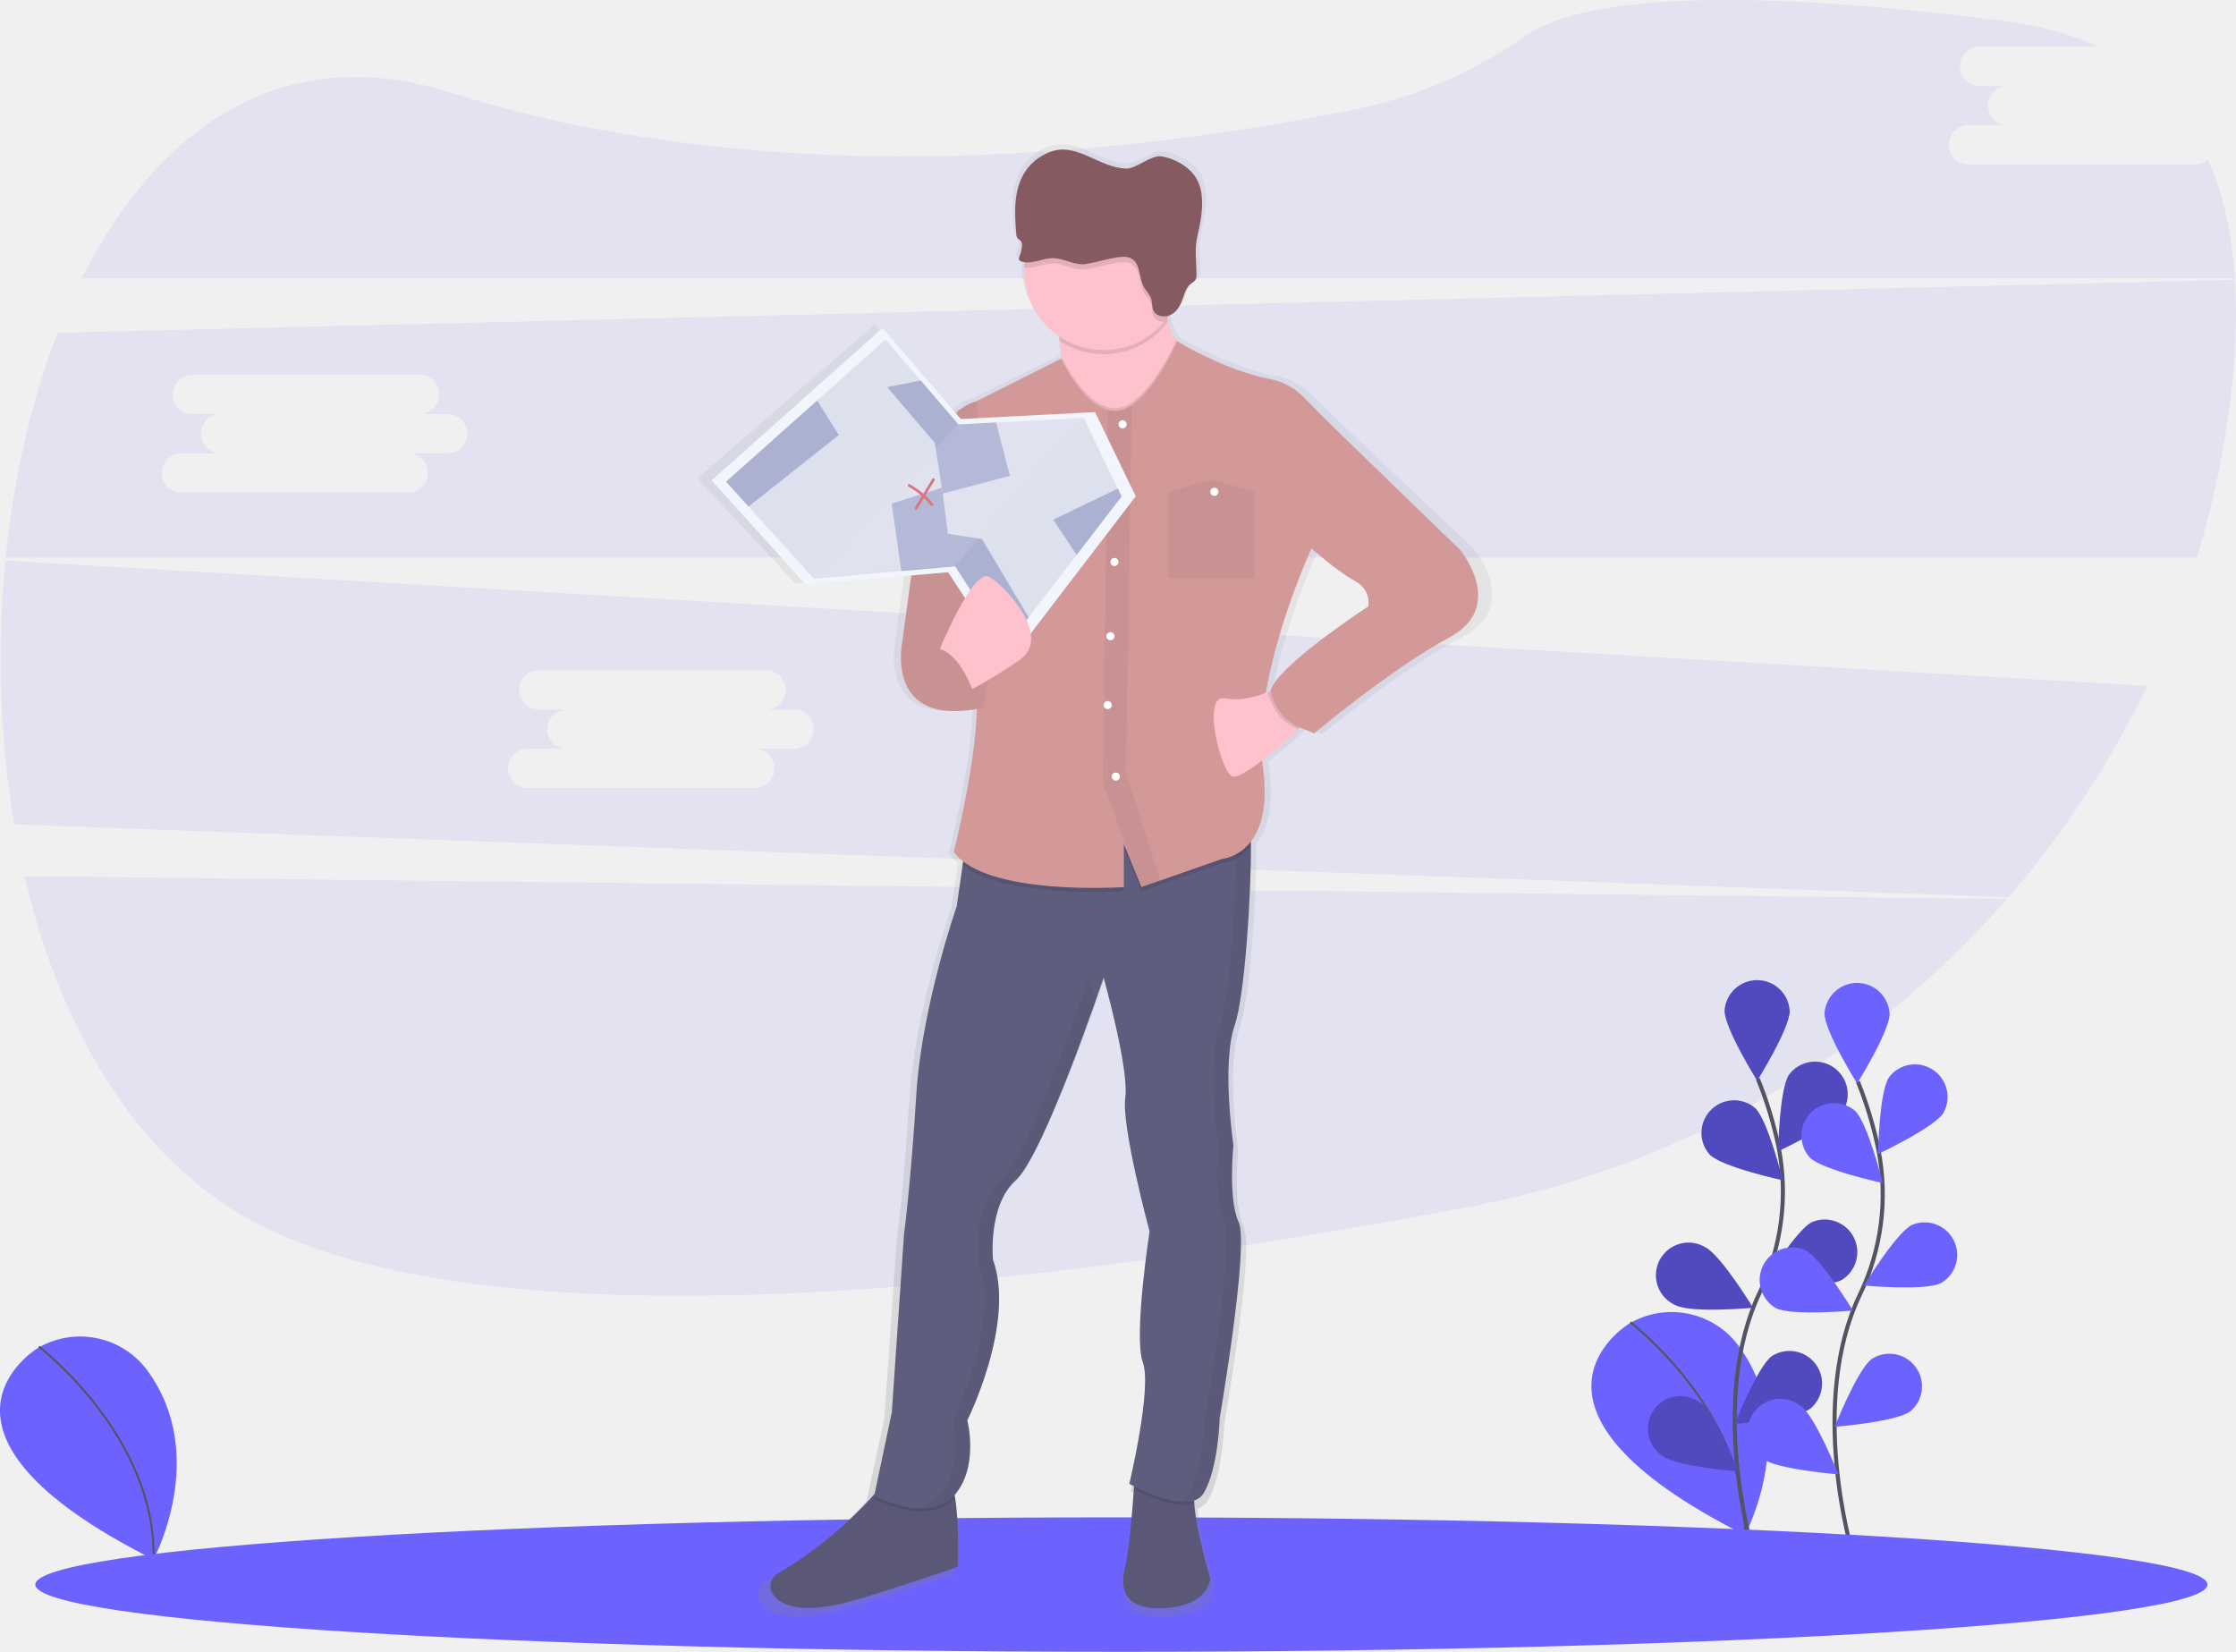
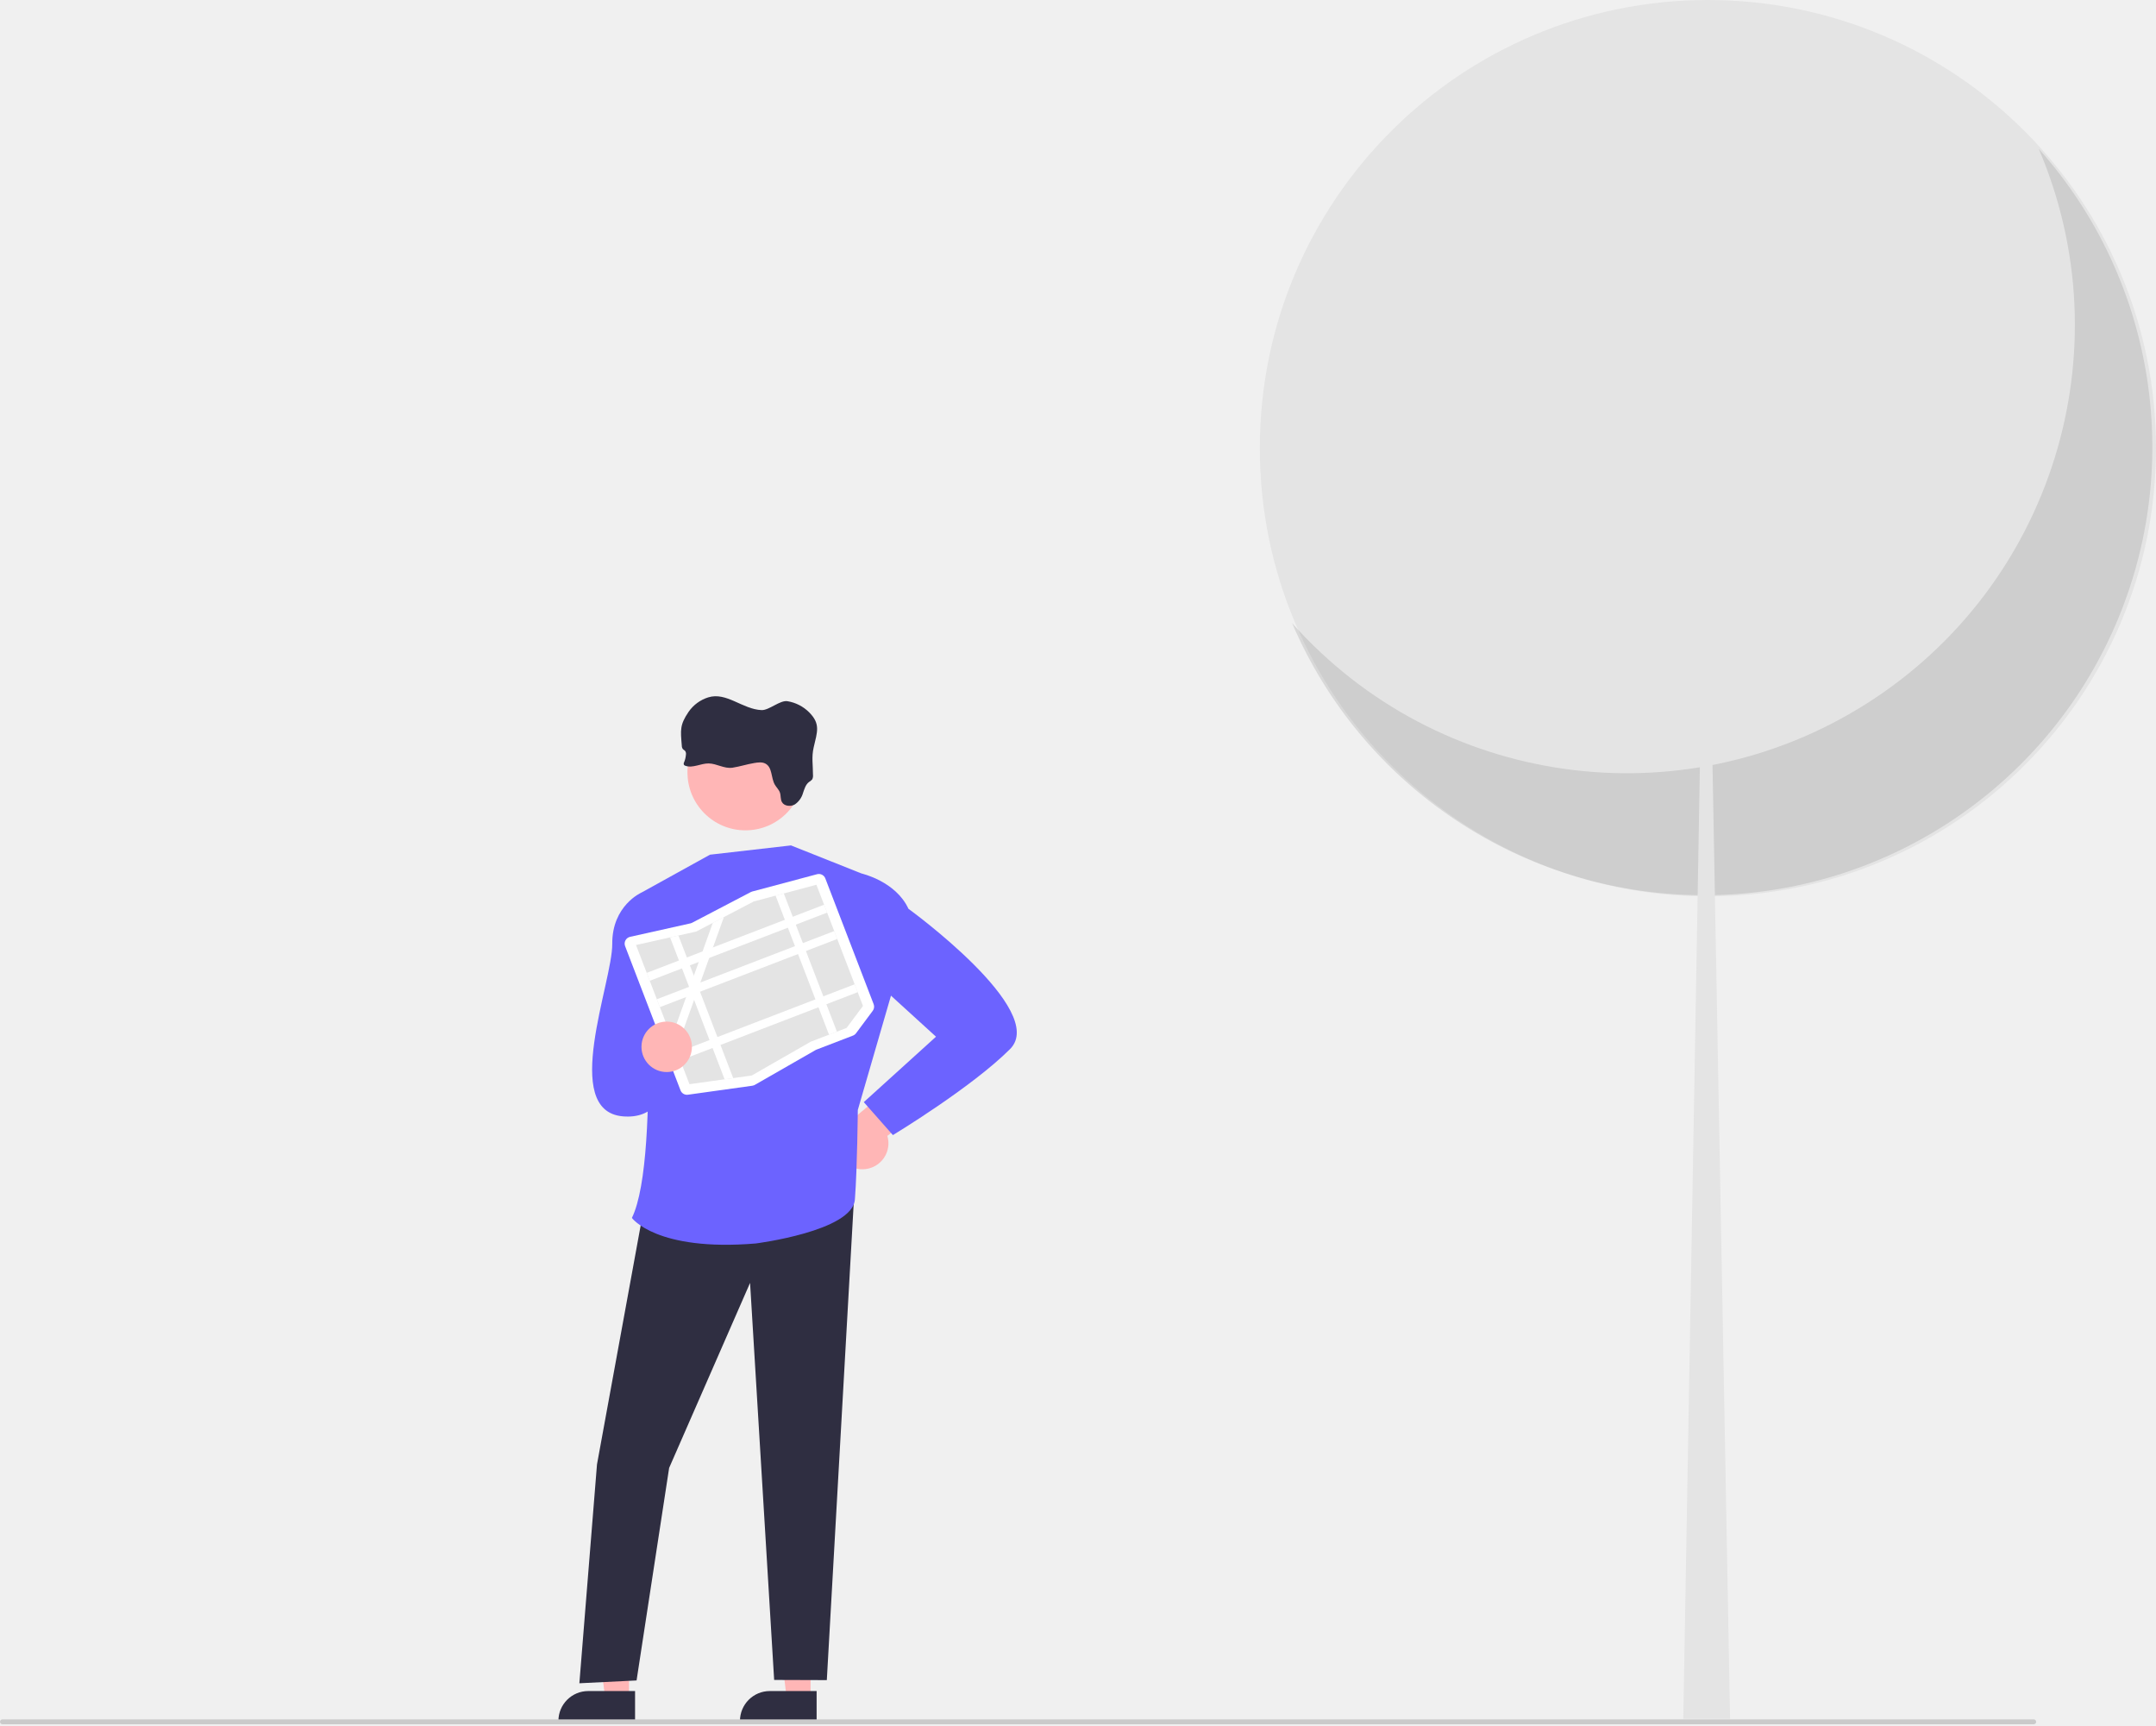
- <svg xmlns="http://www.w3.org/2000/svg" id="86b9c162-e770-4ffa-9cda-84e615f7dc7a" data-name="Layer 1" width="1097.33" height="810.62" viewBox="0 0 1097.33 810.62">
-   <defs>
-     <linearGradient id="18f7bdf6-b159-4951-801a-ccf90bc3291f" x1="588.67" y1="838.15" x2="588.67" y2="115.47" gradientUnits="userSpaceOnUse">
-       <stop offset="0" stop-color="gray" stop-opacity="0.25" />
-       <stop offset="0.54" stop-color="gray" stop-opacity="0.12" />
-       <stop offset="1" stop-color="gray" stop-opacity="0.1" />
-     </linearGradient>
-   </defs>
-   <path d="M63.41,474.66C80.77,548.86,117.52,613,175.6,644.09c120.7,64.61,392.91,31.29,596.07-7A465.21,465.21,0,0,0,1036.21,485.9Z" transform="translate(-51.34 -44.69)" fill="#6c63ff" opacity="0.1" />
-   <path d="M850.65,694.41S783,735.21,907.68,798c0,0,27.46-51-2.9-92.57a40.94,40.94,0,0,0-53.12-11.64Z" transform="translate(-51.34 -44.69)" fill="#6c63ff" />
-   <path d="M851.43,693.55S909.31,737.83,907.68,798" transform="translate(-51.34 -44.69)" fill="none" stroke="#535461" stroke-miterlimit="10" />
-   <path d="M69.65,706.41S2,747.21,126.68,810c0,0,27.46-51-2.9-92.57a40.94,40.94,0,0,0-53.12-11.64Z" transform="translate(-51.34 -44.69)" fill="#6c63ff" />
-   <path d="M70.43,705.55S128.31,749.83,126.68,810" transform="translate(-51.34 -44.69)" fill="none" stroke="#535461" stroke-miterlimit="10" />
-   <path d="M911,803.77s-21.19-72,4-124.91a113.65,113.65,0,0,0,9.19-71.3A191.13,191.13,0,0,0,914,574.1" transform="translate(-51.34 -44.69)" fill="none" stroke="#535461" stroke-miterlimit="10" stroke-width="2" />
-   <path d="M929.69,540.64c0,8.82-16,34.39-16,34.39s-16-25.57-16-34.39a16,16,0,0,1,31.93,0Z" transform="translate(-51.34 -44.69)" fill="#6c63ff" />
-   <path d="M956.08,589.48c-4.79,7.4-32.09,20.19-32.09,20.19s.5-30.14,5.29-37.54a16,16,0,0,1,26.8,17.36Z" transform="translate(-51.34 -44.69)" fill="#6c63ff" />
-   <path d="M954.93,672.95c-7.87,4-37.89,1.23-37.89,1.23s15.64-25.77,23.52-29.74a16,16,0,0,1,14.38,28.51Z" transform="translate(-51.34 -44.69)" fill="#6c63ff" />
-   <path d="M939.83,735.91c-7.09,5.24-37.14,7.61-37.14,7.61s11.06-28,18.15-33.29a16,16,0,0,1,19,25.67Z" transform="translate(-51.34 -44.69)" fill="#6c63ff" />
-   <path d="M890.46,611.38c6.32,6.14,35.79,12.51,35.79,12.51s-7.22-29.27-13.54-35.41a16,16,0,0,0-22.25,22.9Z" transform="translate(-51.34 -44.69)" fill="#6c63ff" />
-   <path d="M873.75,685.23c7.87,4,37.89,1.23,37.89,1.23S896,660.69,888.12,656.72a16,16,0,1,0-14.38,28.51Z" transform="translate(-51.34 -44.69)" fill="#6c63ff" />
-   <path d="M867.35,759.24c7.09,5.24,37.14,7.61,37.14,7.61s-11.06-28-18.15-33.29a16,16,0,1,0-19,25.67Z" transform="translate(-51.34 -44.69)" fill="#6c63ff" />
-   <path d="M929.69,540.64c0,8.82-16,34.39-16,34.39s-16-25.57-16-34.39a16,16,0,0,1,31.93,0Z" transform="translate(-51.34 -44.69)" opacity="0.25" />
-   <path d="M956.08,589.48c-4.79,7.4-32.09,20.19-32.09,20.19s.5-30.14,5.29-37.54a16,16,0,0,1,26.8,17.36Z" transform="translate(-51.34 -44.69)" opacity="0.25" />
-   <path d="M954.93,672.95c-7.87,4-37.89,1.23-37.89,1.23s15.64-25.77,23.52-29.74a16,16,0,0,1,14.38,28.51Z" transform="translate(-51.34 -44.69)" opacity="0.25" />
-   <path d="M939.83,735.91c-7.09,5.24-37.14,7.61-37.14,7.61s11.06-28,18.15-33.29a16,16,0,0,1,19,25.67Z" transform="translate(-51.34 -44.69)" opacity="0.25" />
-   <path d="M890.46,611.38c6.32,6.14,35.79,12.51,35.79,12.51s-7.22-29.27-13.54-35.41a16,16,0,0,0-22.25,22.9Z" transform="translate(-51.34 -44.69)" opacity="0.25" />
-   <path d="M873.75,685.23c7.87,4,37.89,1.23,37.89,1.23S896,660.69,888.12,656.72a16,16,0,1,0-14.38,28.51Z" transform="translate(-51.34 -44.69)" opacity="0.25" />
-   <path d="M867.35,759.24c7.09,5.24,37.14,7.61,37.14,7.61s-11.06-28-18.15-33.29a16,16,0,1,0-19,25.67Z" transform="translate(-51.34 -44.69)" opacity="0.25" />
-   <path d="M960,805.14s-21.19-72,4-124.91a113.65,113.65,0,0,0,9.19-71.3,191.13,191.13,0,0,0-10.09-33.46" transform="translate(-51.34 -44.69)" fill="none" stroke="#535461" stroke-miterlimit="10" stroke-width="2" />
-   <path d="M978.73,542c0,8.82-16,34.39-16,34.39s-16-25.57-16-34.39a16,16,0,0,1,31.93,0Z" transform="translate(-51.34 -44.69)" fill="#6c63ff" />
-   <path d="M1005.12,590.85C1000.33,598.25,973,611,973,611s.5-30.14,5.29-37.54a16,16,0,0,1,26.8,17.36Z" transform="translate(-51.34 -44.69)" fill="#6c63ff" />
-   <path d="M1004,674.32c-7.87,4-37.89,1.23-37.89,1.23s15.64-25.77,23.52-29.74A16,16,0,0,1,1004,674.32Z" transform="translate(-51.34 -44.69)" fill="#6c63ff" />
-   <path d="M988.87,737.28c-7.09,5.24-37.14,7.61-37.14,7.61s11.06-28,18.15-33.29a16,16,0,0,1,19,25.67Z" transform="translate(-51.34 -44.69)" fill="#6c63ff" />
-   <path d="M939.5,612.75c6.32,6.14,35.79,12.51,35.79,12.51s-7.22-29.27-13.54-35.41a16,16,0,0,0-22.25,22.9Z" transform="translate(-51.34 -44.69)" fill="#6c63ff" />
-   <path d="M922.78,686.6c7.87,4,37.89,1.23,37.89,1.23S945,662.06,937.16,658.09a16,16,0,0,0-14.38,28.51Z" transform="translate(-51.34 -44.69)" fill="#6c63ff" />
-   <path d="M916.38,760.61c7.09,5.24,37.14,7.61,37.14,7.61s-11.06-28-18.15-33.29a16,16,0,1,0-19,25.67Z" transform="translate(-51.34 -44.69)" fill="#6c63ff" />
-   <path d="M1128.77,125.41H1017.3a9.63,9.63,0,1,1,0-19.27h19.27a9.63,9.63,0,0,1,0-19.27H1022.8a9.63,9.63,0,0,1,0-19.27H1081c-12.91-6-28-10.27-45.38-12.51-158.64-20.38-215.28-6.9-235.26,7-24.65,17.1-52.15,29.68-81.54,35.74C620.92,118,437.87,142.29,272,90c-82.46-26-143.75,17.92-180.48,91.28H1148.13c-1.38-21.32-5.51-41-13.09-58.24A9.58,9.58,0,0,1,1128.77,125.41Z" transform="translate(-51.34 -44.69)" fill="#6c63ff" opacity="0.1" />
-   <path d="M54,319.79a491.06,491.06,0,0,0,4.33,129.46L1037,485a460,460,0,0,0,68-103.7ZM441,412.14H421.77a9.63,9.63,0,0,1,0,19.27H310.3a9.63,9.63,0,1,1,0-19.27h19.27a9.63,9.63,0,0,1,0-19.27H315.8a9.63,9.63,0,0,1,0-19.27H427.27a9.63,9.63,0,1,1,0,19.27H441a9.63,9.63,0,0,1,0,19.27Z" transform="translate(-51.34 -44.69)" fill="#6c63ff" opacity="0.1" />
-   <path d="M1148.17,182,79.68,208c-13,33.41-21.61,71.19-25.59,110.34H1129.45A456.46,456.46,0,0,0,1145,248C1148.17,225,1149.46,202.71,1148.17,182ZM271,267.14H251.77a9.63,9.63,0,0,1,0,19.27H140.3a9.63,9.63,0,1,1,0-19.27h19.27a9.63,9.63,0,0,1,0-19.27H145.8a9.63,9.63,0,0,1,0-19.27H257.27a9.63,9.63,0,1,1,0,19.27H271a9.63,9.63,0,0,1,0,19.27Z" transform="translate(-51.34 -44.69)" fill="#6c63ff" opacity="0.1" />
-   <ellipse cx="550.33" cy="777.62" rx="533" ry="33" fill="#6c63ff" />
-   <path d="M774.44,313.8s-61.81-58.17-70.74-66.87c-3.11-3-6.05-6-8.56-8.53a33.57,33.57,0,0,0-17.73-9.29c-23.16-4.39-46.85-18.63-46.85-18.63h0c-.13-.17-.26-.32-.38-.5a28.17,28.17,0,0,1-4.35-9.3c-.13-.49-.26-1-.37-1.52q.56-.72,1.09-1.47a7.16,7.16,0,0,0,1.17-.53c2.93-1.67,4.58-4.76,5.69-7.8,1-2.69,1.8-5.66,4.18-7.41a8.74,8.74,0,0,0,2.27-1.81,5.33,5.33,0,0,0,.53-3.09c0-6.83-1.09-12.07.5-18.73,2.54-10.66,4.87-24-3.18-31.91a28.11,28.11,0,0,0-15.16-7.55c-5.17-.82-12.82,6.22-18.06,6-13.35-.51-24.6-12.55-37.29-8.66a26.22,26.22,0,0,0-13.7,9.82c-6.26,8.92-5.66,20.46-4.76,31.1a3.87,3.87,0,0,0,.69,2.27c.47.55,1.22.84,1.68,1.39a3.37,3.37,0,0,1,.52,2.49,16.34,16.34,0,0,1-1.24,5,2,2,0,0,0-.19,1.81,1.89,1.89,0,0,0,1,.68,9.09,9.09,0,0,0,1.65.39c-.09.88-.17,1.76-.2,2.65,0,.5,0,1,0,1.51a39.14,39.14,0,0,0,17.82,32.68c.11.72.23,1.46.34,2.23.34,2.37.65,5,.88,7.86,0,.52.08,1,.12,1.57l-.27-.55-43,21.08a21.31,21.31,0,0,0-8.67,4.25l-.85.42v.25q-.53.44-1.08.94L480.63,203.9l-87,75.52,47.84,51.51,53.76-4.48c-2.65,18.2-4.46,32.15-4.46,32.15s-9.83,42.13,37.79,34.07c-.31,26.57-11.69,70.91-11.69,70.91a23.42,23.42,0,0,0,4.63,4.57l-.27,1.81-3,20.37s-17.86,49.48-20.6,93.61-6.18,68.87-6.18,68.87l-6.18,88.27-8.69,40.36a204.06,204.06,0,0,1-49.4,39.5,6.92,6.92,0,0,0-2.8,9.48c3.52,6.06,14.35,12.35,47.15,2.27,52.2-16,47.39-15.38,47.39-15.38s.77-21.42-1.45-34.12c-.07-.38-.14-.75-.21-1.12,12.5-14.09,6.46-37,6.46-37s24.72-48.14,13-79.57c0,0-2.75-26.75,11.68-39.45.2-.18.41-.38.62-.59l.19-.2.47-.5.21-.23.55-.64.12-.14c.22-.27.45-.56.68-.86l.18-.24L552,622l.22-.32.54-.79.18-.26.73-1.11.14-.22.61-1,.23-.38.56-.94.21-.36.77-1.34v0l.77-1.38.22-.41.59-1.09.23-.44.71-1.35.09-.17.82-1.6.2-.39.64-1.27.24-.48.67-1.36.17-.34.84-1.75.14-.29.7-1.49.24-.51.65-1.39.21-.45.86-1.87,0,0,.83-1.85.23-.51.65-1.47.22-.51L568,591l0-.08.87-2,.19-.43.68-1.58.23-.53.71-1.69.14-.32.86-2,.14-.33.71-1.7.23-.55.65-1.59.19-.46.83-2,.07-.17.75-1.85.23-.57.61-1.52.22-.55.72-1.82.07-.19.78-2,.23-.58.56-1.43.24-.63.59-1.52.17-.45.73-1.89.2-.52.53-1.38.27-.7.47-1.22.25-.66.66-1.75.19-.51.48-1.28.27-.71.4-1.07.27-.73.45-1.21.29-.78.45-1.22.29-.78.31-.84.29-.8.25-.69.67-1.82.11-.31.31-.86.21-.57.32-.87.15-.41c2.87-7.91,4.63-13,4.63-13s13,45.47,11,59.51,12.36,66.2,12.36,66.2-8.24,52.16-3.43,64.86-6.87,60.18-6.87,60.18.89.49,2.4,1.24l-.09,1.29c-.75,10.44-2.38,30.5-4.37,38.26-2.75,10.7-1.37,22.07,20.6,20.73s22.66-14.71,22.66-14.71-7.25-23.38-8.14-37.17c0-.45,0-.89-.06-1.32l0,0,.62-.23.18-.07c.25-.11.49-.22.72-.34l0,0c.22-.12.42-.24.63-.37l.18-.12q.26-.18.51-.38l.12-.1q.3-.25.57-.52l.13-.13q.21-.23.41-.47l.14-.18c.16-.21.32-.43.47-.67,7.55-12,8.24-37.45,8.24-37.45s15.11-85.59,9.62-97-2.75-38.11-2.75-38.11-6.18-40.12.69-59.51c5.14-14.52,8.36-64.66,8.21-88.65q0-.75,0-1.47c0-.17,0-.34,0-.51,5.12-6.36,9-17.52,6.24-37.08-.16-1.11-.28-2.23-.4-3.37,7.8-5.83,15.5-12.68,15.5-12.68l2.66-2.74.85-.88c.74.31,1.52.59,2.33.84,3,1.36,5.14,2.12,5.14,2.12s39.15-32.1,68.68-47.48S774.44,313.8,774.44,313.8Zm-46.7,28.08S686.53,368,679,381.34a10,10,0,0,0-1,2.38l-1,.42h0l-1.26.48c6.31-36,23.2-71.49,23.2-71.49s13,11.37,22,16S727.74,341.89,727.74,341.89Z" transform="translate(-51.34 -44.69)" fill="url(#18f7bdf6-b159-4951-801a-ccf90bc3291f)" />
-   <path d="M475.73,828.55c-31.64,10-42.09,3.76-45.48-2.25a7,7,0,0,1,2.7-9.39,198.05,198.05,0,0,0,48-39.54c3.52-4,5.37-6.45,5.37-6.45s24.51-4.64,30.47,0c1.49,1.16,2.53,4.4,3.24,8.6,2.14,12.58,1.4,33.8,1.4,33.8S526.07,812.65,475.73,828.55Z" transform="translate(-51.34 -44.69)" fill="#5b5877" />
-   <path d="M645.3,819.27s-.66,13.25-21.86,14.57-22.52-9.94-19.87-20.53c1.92-7.68,3.49-27.55,4.21-37.9.27-3.93.42-6.48.42-6.48s33.12-3.31,29.81,6a20.65,20.65,0,0,0-.56,7.56C638.31,796.12,645.3,819.27,645.3,819.27Z" transform="translate(-51.34 -44.69)" fill="#5b5877" />
-   <path d="M520,779.52l-.59.68c-12.59,13.91-39.08,0-39.08,0l.59-2.82c3.52-4,5.37-6.45,5.37-6.45s24.51-4.64,30.47,0C518.29,772.08,519.33,775.32,520,779.52Z" transform="translate(-51.34 -44.69)" opacity="0.1" />
-   <path d="M638,774.89a20.65,20.65,0,0,0-.56,7.56c-8.66,3-24-4.1-29.67-7,.27-3.93.42-6.48.42-6.48S641.33,765.62,638,774.89Z" transform="translate(-51.34 -44.69)" opacity="0.1" />
-   <path d="M659.21,644.4c5.3,11.26-9.27,96-9.27,96s-.66,25.17-7.95,37.09-36.43-4.64-36.43-4.64,11.26-47,6.62-59.62S615.49,649,615.49,649s-13.91-51.67-11.92-65.58-10.6-59-10.6-59-29.15,86.78-43.06,99.36-11.26,39.08-11.26,39.08c11.26,31.13-12.59,78.83-12.59,78.83s6,23.18-6.62,37.09-39.08,0-39.08,0L489,737.8l6-87.44s3.31-24.51,6-68.23,19.87-92.74,19.87-92.74l2.88-20.18,2.42-16.92s134.47-4.64,137.78-5.3c.83-.17,1.25,4.89,1.29,12.86.15,23.77-3,73.43-7.92,87.82-6.62,19.21-.66,59-.66,59S653.91,633.14,659.21,644.4Z" transform="translate(-51.34 -44.69)" fill="#5f5d7e" />
-   <g opacity="0.05">
-     <path d="M585.69,524.5s-29.15,86.78-43.06,99.36-11.26,39.08-11.26,39.08c11.26,31.13-12.59,78.83-12.59,78.83s6,23.18-6.62,37.09a19,19,0,0,1-12.22,6c7,.73,14.39-.33,19.5-6,12.59-13.91,6.62-37.09,6.62-37.09s23.85-47.69,12.59-78.83c0,0-2.65-26.5,11.26-39.08,10.69-9.67,30.36-63.11,38.91-87.37C587.06,529.41,585.69,524.5,585.69,524.5Z" transform="translate(-51.34 -44.69)" />
-     <path d="M656.56,606.64s-6-39.74.66-59c5-14.39,8.06-64.05,7.92-87.82,0-8-.46-13-1.29-12.86-.41.08-2.88.23-6.87.42.56,1.36.84,5.92.88,12.45.15,23.77-3,73.43-7.92,87.82-6.62,19.21-.66,59-.66,59s-2.65,26.5,2.65,37.76-9.27,96-9.27,96-.66,25.17-7.95,37.09a8.84,8.84,0,0,1-6.08,4c5.67.84,10.83.14,13.36-4,7.29-11.92,7.95-37.09,7.95-37.09s14.57-84.79,9.27-96S656.56,606.64,656.56,606.64Z" transform="translate(-51.34 -44.69)" />
-   </g>
-   <path d="M639.34,219.8,634.7,265.5s-73.53,15.9-65.58-9.94c3.76-12.23,4-25.36,3.13-35.79-.23-2.82-.52-5.44-.85-7.79a111.52,111.52,0,0,0-2.28-12.06s57-43.06,54.32-13.91a47.46,47.46,0,0,0,1.05,16.47,28.24,28.24,0,0,0,4.2,9.21C633.38,218.31,639.34,219.8,639.34,219.8Z" transform="translate(-51.34 -44.69)" fill="#fdc2cc" />
-   <path d="M624.5,202.49c-.53.72-1.09,1.43-1.66,2.11A39.09,39.09,0,0,1,571.4,212a111.52,111.52,0,0,0-2.28-12.06s57-43.06,54.32-13.91A47.46,47.46,0,0,0,624.5,202.49Z" transform="translate(-51.34 -44.69)" opacity="0.1" />
-   <path d="M632.05,177.4a39.08,39.08,0,0,1-78.16,0c0-.5,0-1,0-1.5a39.08,39.08,0,0,1,78.13,1.5Z" transform="translate(-51.34 -44.69)" fill="#fdc2cc" />
-   <path d="M665.14,459.87a21.3,21.3,0,0,1-13.88,8.33l-30.44,10.65-.07,0-9.23,3.23-3.87-9.52-4.74-11.68v21.2s-58.16,4-79.26-12.89l2.42-16.92s134.47-4.64,137.78-5.3C664.68,446.84,665.1,451.89,665.14,459.87Z" transform="translate(-51.34 -44.69)" opacity="0.1" />
-   <path d="M639.34,219.8,634.7,265.5s-73.53,15.9-65.58-9.94c3.76-12.23,4-25.36,3.13-35.79,1.27,2.66,10.62,21.48,22.71,24.75h0a13.11,13.11,0,0,0,4.63.44,15.37,15.37,0,0,0,7.13-2.76c10.88-7.23,20-26.26,22-30.5C633.38,218.31,639.34,219.8,639.34,219.8Z" transform="translate(-51.34 -44.69)" opacity="0.1" />
-   <path d="M762.55,357.58c-28.48,15.24-66.24,47-66.24,47s-27.82-9.94-20.53-23.18,47-39.08,47-39.08,2-7.95-6.62-12.59-21.2-15.9-21.2-15.9-29.81,64.25-23.85,107.31-19.87,45-19.87,45l-30.44,10.65-.07,0-9.23,3.23-3.87-9.52-4.74-11.68v21.2s-67.57,4.64-83.46-17.22c0,0,14.57-58.29,10.6-80.81s-8.61-135.79-8.61-135.79l50.67-25.5S582,242.33,595,245.86h0a13.11,13.11,0,0,0,4.63.44,15.37,15.37,0,0,0,7.13-2.76c12.27-8.15,22.35-31.35,22.35-31.35s22.85,14.1,45.19,18.45a32.1,32.1,0,0,1,17.1,9.2c2.42,2.53,5.26,5.44,8.26,8.45,8.61,8.61,68.23,66.24,68.23,66.24S791,342.34,762.55,357.58Z" transform="translate(-51.34 -44.69)" fill="#d39999" />
-   <path d="M697,393.35l-8.7,9.21-2.56,2.72s-23.18,21.2-29.15,20.53-15.9-41.07-4-38.42c7.24,1.61,15.71-.93,21.23-3.18h0a56.17,56.17,0,0,0,5.92-2.78Z" transform="translate(-51.34 -44.69)" fill="#fdc2cc" />
-   <path d="M632.05,177.4a38.9,38.9,0,0,1-9.22,25.21,5.64,5.64,0,0,1-5.25-2.51c-1.1-1.93-.64-4.35-1.37-6.43s-2.39-3.51-3.44-5.36c-2.66-4.66-1.54-11.72-6.41-14.22-2.24-1.14-4.95-.76-7.45-.34-4.91.81-9.85,2.42-14.69,3.09-5.52.78-10.49-2.81-15.94-2.89-4.86-.08-9.74,2.77-14.35,1.95a39.08,39.08,0,0,1,78.13,1.5Z" transform="translate(-51.34 -44.69)" opacity="0.1" />
-   <path d="M598.91,171.1c2.5-.41,5.21-.8,7.45.35,4.87,2.49,3.75,9.55,6.41,14.21,1.05,1.85,2.75,3.36,3.45,5.36s.27,4.5,1.37,6.43c1.59,2.79,5.9,3.2,8.73,1.54s4.41-4.71,5.48-7.73c.94-2.66,1.73-5.6,4-7.34a8.48,8.48,0,0,0,2.19-1.79,5.4,5.4,0,0,0,.52-3.06c0-6.76-1.05-12,.48-18.55,2.45-10.56,4.69-23.78-3.07-31.61a26.85,26.85,0,0,0-14.62-7.48c-5-.82-12.36,6.16-17.42,6-12.87-.51-23.73-12.43-36-8.58a25.32,25.32,0,0,0-13.22,9.73c-6,8.84-5.46,20.26-4.59,30.81a3.9,3.9,0,0,0,.67,2.25c.45.54,1.18.83,1.62,1.38a3.41,3.41,0,0,1,.5,2.46,16.55,16.55,0,0,1-1.19,5,2.06,2.06,0,0,0-.18,1.8,1.82,1.82,0,0,0,1,.68c5,1.8,10.4-1.67,15.75-1.58s10.43,3.67,15.95,2.89C589.06,173.52,594,171.91,598.91,171.1Z" transform="translate(-51.34 -44.69)" fill="#865a61" />
-   <path d="M620.83,476.86l-.07,0-9.57,3.56-3.54-9.85-15-41.82L595,245.86h0a13.11,13.11,0,0,0,4.63.44,15.37,15.37,0,0,0,7.13-2.76h0l-2.84,180Z" transform="translate(-51.34 -44.69)" opacity="0.05" />
-   <circle cx="550.91" cy="208.23" r="1.99" fill="#fff" />
-   <circle cx="546.93" cy="275.79" r="1.99" fill="#fff" />
-   <circle cx="543.62" cy="346.01" r="1.99" fill="#fff" />
-   <circle cx="547.6" cy="381.11" r="1.99" fill="#fff" />
-   <polygon points="615.83 283.74 573.43 283.74 573.43 241.35 594.63 235.38 615.83 241.35 615.83 283.74" opacity="0.05" />
-   <circle cx="548.92" cy="239.36" r="1.99" fill="#fff" />
-   <circle cx="595.95" cy="241.35" r="1.99" fill="#fff" />
-   <circle cx="544.95" cy="312.22" r="1.99" fill="#fff" />
-   <path d="M530.71,241.66s-18.55,2.65-24.51,36.43-11.92,80.81-11.92,80.81S484.34,402.62,534,392l2.65-15.24s-5,17.55-3.64-17.55,1.66-58,1.66-58Z" transform="translate(-51.34 -44.69)" fill="#d39999" />
-   <path d="M530.71,241.66s-18.55,2.65-24.51,36.43-11.92,80.81-11.92,80.81S484.34,402.62,534,392l2.65-15.24s-7.62,16.89-6.29-18.22,4.31-57.3,4.31-57.3Z" transform="translate(-51.34 -44.69)" opacity="0.05" />
-   <path d="M697,393.35l-8.7,9.21c-12.37-5-14.77-18.11-14.77-18.11l.32-.24h0a56.17,56.17,0,0,0,5.92-2.78Z" transform="translate(-51.34 -44.69)" opacity="0.1" />
-   <path d="M684.72,376.46l-9.89,7.33s3.27,17.84,21.81,19.83l7.95-13.91Z" transform="translate(-51.34 -44.69)" fill="#d39999" />
-   <polygon points="349.25 235.77 433.13 160.96 471.52 205.63 537.4 202.23 557.37 243.53 494.65 325.45 465.27 280.82 395.39 286.8 349.25 235.77" fill="#f2f5fb" />
-   <polygon points="550.42 243.63 528.35 272.3 504.8 302.9 493.92 317.05 468.75 277.89 442.35 280.21 399.37 283.98 367.35 248.57 356.34 236.4 401.01 196.56 434.57 166.64 451.86 186.76 470.36 208.29 488.84 207.34 531.8 205.12 548.57 239.8 550.42 243.63" fill="#dde0ed" />
-   <polygon points="411.67 213.48 367.35 248.57 356.34 236.4 401.01 196.56 411.67 213.48" fill="#abb1d1" />
-   <polygon points="462.23 239.33 458.74 217.34 435.42 189.97 451.86 186.76 470.36 208.29 488.84 207.34 495.62 233.53 462.69 242.2 462.23 239.33" fill="#abb1d1" />
-   <polygon points="550.42 243.63 528.35 272.3 516.89 255.02 548.57 239.8 550.42 243.63" fill="#abb1d1" />
-   <polygon points="504.8 302.9 493.92 317.05 468.75 277.89 442.35 280.21 437.56 247.1 462.23 239.33 465.19 261.95 481.88 264.54 504.8 302.9" fill="#abb1d1" />
-   <path d="M508.88,293a.66.66,0,0,1-.64-.23,38.34,38.34,0,0,0-11.07-9.27.66.66,0,1,1,.64-1.16,39.67,39.67,0,0,1,11.45,9.59.66.66,0,0,1-.39,1.07Z" transform="translate(-51.34 -44.69)" fill="#d7666f" />
-   <path d="M501,294.84a.66.66,0,0,1-.69-1l8.58-14.17a.66.66,0,0,1,1.13.69l-8.58,14.17A.66.66,0,0,1,501,294.84Z" transform="translate(-51.34 -44.69)" fill="#d7666f" />
-   <polygon points="399.39 283.1 470.21 208.14 531.67 205.15 468.92 277.63 399.39 283.1" fill="#fff" opacity="0.1" />
-   <path d="M512.16,364.16s16.56-40.63,24.51-36.41,31.13,29.55,15.24,40.63-27.16,16.36-27.16,16.36l-12.59-1.58Z" transform="translate(-51.34 -44.69)" fill="#fdc2cc" />
-   <path d="M503.22,364.53s15.19-11.92,27.46,24.18l-11.57,1.66-13.25-7.95Z" transform="translate(-51.34 -44.69)" fill="#d39999" />
-   <path d="M503.22,364.53s15.19-11.92,27.46,24.18l-11.57,1.66-13.25-7.95Z" transform="translate(-51.34 -44.69)" opacity="0.05" />
+ <svg xmlns="http://www.w3.org/2000/svg" id="ffcf1f7b-abca-46b6-8e43-585f7256c1ae" data-name="Layer 1" width="885.201" height="708.317" viewBox="0 0 885.201 708.317">
+   <path id="aabd4afe-642c-4327-a3f2-08ec89276309" data-name="Path 482" d="M305.958,803.976s-12.753-31.391,25.505-54.934Z" transform="translate(-157.3996 -95.84172)" fill="#f0f0f0" />
+   <path id="e302a207-98de-4798-aedc-79a63cff2427" data-name="Path 483" d="M290.274,803.405s-3.89-22.374-34-22.182Z" transform="translate(-157.3996 -95.84172)" fill="#f0f0f0" />
+   <path id="e16a8a0b-115e-4877-a9d6-27a72cf85b73" data-name="Path 482" d="M732.958,803.976s-12.753-31.391,25.505-54.934Z" transform="translate(-157.3996 -95.84172)" fill="#f0f0f0" />
+   <path id="b0706b48-08e0-43ea-ab25-36cfaee90c12" data-name="Path 483" d="M717.274,803.405s-3.89-22.374-34-22.182Z" transform="translate(-157.3996 -95.84172)" fill="#f0f0f0" />
+   <circle cx="565.054" cy="394.031" r="110.853" fill="#f0f0f0" />
+   <polygon points="565.358 394.03 565.663 394.03 571.145 708.317 559.572 708.317 565.358 394.03" fill="#f0f0f0" />
+   <circle cx="803.054" cy="479.085" r="80.853" fill="#f0f0f0" />
+   <polygon points="803.276 479.085 803.498 479.085 807.496 708.317 799.055 708.317 803.276 479.085" fill="#f0f0f0" />
+   <path d="M512.728,575.748a10.664,10.664,0,0,0,8.999-13.652L552.462,539.929l-18.409-6.992-26.364,22.123a10.721,10.721,0,0,0,5.039,20.689Z" transform="translate(-157.3996 -95.84172)" fill="#ffb6b6" />
+   <polygon points="332.796 697.353 323.037 697.352 318.394 659.71 332.798 659.71 332.796 697.353" fill="#ffb6b6" />
+   <path d="M492.684,802.655l-31.468-.001v-.398a12.249,12.249,0,0,1,12.248-12.248h.001l19.219.001Z" transform="translate(-157.3996 -95.84172)" fill="#2f2e41" />
+   <polygon points="258.253 697.353 248.494 697.352 243.852 659.71 258.255 659.71 258.253 697.353" fill="#ffb6b6" />
+   <path d="M418.142,802.655l-31.468-.001v-.398a12.249,12.249,0,0,1,12.248-12.248h.001l19.219.001Z" transform="translate(-157.3996 -95.84172)" fill="#2f2e41" />
+   <polygon points="265.791 488.031 245.109 601.135 237.875 690.973 261.361 689.818 274.73 602.578 307.96 526.618 317.85 689.608 339.47 689.678 351.103 483.507 265.791 488.031" fill="#2f2e41" />
+   <path d="M511.15,454.415l-28.989-11.534-33.256,3.805L420.712,462.271s8.624,108.158-3.877,133.527c0,0,10.016,13.874,50.826,10.487,0,0,39.753-5.024,40.739-18.06s1.193-36.737,1.193-36.737l13.799-47.551Z" transform="translate(-157.3996 -95.84172)" fill="#6c63ff" />
+   <path d="M432.044,464.353l-11.332-2.082s-12.057,5.287-11.934,21.041-21.301,68.57,4.332,70.785S432.044,516.642,432.044,516.642Z" transform="translate(-157.3996 -95.84172)" fill="#6c63ff" />
+   <path d="M501.956,461.126l9.194-6.711s14.038,3.171,19.23,14.471c0,0,57.566,41.75,41.732,57.584s-48.11,35.322-48.11,35.322l-11.95-13.531,29.649-26.86-24.323-22.158Z" transform="translate(-157.3996 -95.84172)" fill="#6c63ff" />
+   <path d="M487.255,412.893a23.799,23.799,0,0,1-47.599,0v-.913a23.799,23.799,0,0,1,47.581.913Z" transform="translate(-157.3996 -95.84172)" fill="#ffb6b6" />
+   <path d="M467.073,409.057c1.522-.25,3.173-.487,4.537.213,2.966,1.516,2.284,5.816,3.904,8.654.639,1.127,1.675,2.046,2.101,3.264s.164,2.74.834,3.916c.968,1.699,3.593,1.949,5.316.938a8.455,8.455,0,0,0,3.337-4.707c.572-1.62,1.054-3.41,2.436-4.47a5.164,5.164,0,0,0,1.334-1.09,3.289,3.289,0,0,0,.317-1.864c0-4.117-.639-7.308.292-11.297,1.492-6.431,2.856-9.61-1.87-14.378a16.351,16.351,0,0,0-8.903-4.555c-3.045-.499-7.527,3.751-10.609,3.654-7.838-.311-14.451-7.57-21.924-5.225a15.42,15.42,0,0,0-8.051,5.925c-3.654,5.383-3.325,7.466-2.795,13.891a2.375,2.375,0,0,0,.408,1.37c.274.329.719.505.987.84a2.077,2.077,0,0,1,.304,1.498,10.078,10.078,0,0,1-.725,3.045,1.254,1.254,0,0,0-.11,1.096,1.108,1.108,0,0,0,.609.414c3.045,1.096,6.334-1.017,9.592-.962s6.352,2.235,9.713,1.76C461.075,410.53,464.083,409.55,467.073,409.057Z" transform="translate(-157.3996 -95.84172)" fill="#2f2e41" />
+   <path d="M466.916,541.366a2.839,2.839,0,0,1-.629.162l-26.427,3.689a2.844,2.844,0,0,1-3.061-1.804l-22.748-59.191a2.856,2.856,0,0,1,2.044-3.812l0,0,24.852-5.546a2.271,2.271,0,0,0,.552-.202l24.172-12.638a2.829,2.829,0,0,1,.588-.229l26.602-7.092a2.851,2.851,0,0,1,3.402,1.735l19.834,51.611a2.842,2.842,0,0,1-.375,2.731l-6.86,9.212a2.852,2.852,0,0,1-1.266.96l-14.991,5.761a2.255,2.255,0,0,0-.311.148L467.312,541.178A2.856,2.856,0,0,1,466.916,541.366Z" transform="translate(-157.3996 -95.84172)" fill="#fff" />
+   <path d="M479.211,462.594l-3.378.901-8.952,2.388-.016.004-12.256,6.408-4.548,2.379-.002.001-6.831,3.571-.187.042-7.096,1.582-3.43.767-13.988,3.121,21.96,57.141,14.415-2.011,3.534-.494,7.533-1.053.087-.011,24.207-13.874,14.728-5.66,6.724-9.03-19.115-49.74Z" transform="translate(-157.3996 -95.84172)" fill="#e4e4e4" />
+   <rect x="420.954" y="481.098" width="78.016" height="3.476" transform="translate(-299.9926 101.2964) rotate(-21.02215)" fill="#fff" />
+   <rect x="425.111" y="491.915" width="78.016" height="3.476" transform="translate(-303.5963 103.5076) rotate(-21.02215)" fill="#fff" />
+   <rect x="433.508" y="513.765" width="78.016" height="3.476" transform="translate(-310.8756 107.9741) rotate(-21.02215)" fill="#fff" />
+   <polygon points="321.811 366.753 343.613 423.483 340.368 424.73 318.433 367.654 321.811 366.753" fill="#fff" />
+   <polygon points="297.21 376.453 292.733 388.91 291.181 393.23 287.56 403.312 286.784 405.467 286.007 407.633 284.985 410.476 277.646 430.901 275.738 425.936 281.722 409.28 283.076 405.509 283.274 404.959 284.875 400.5 286.895 394.878 288.448 390.556 292.659 378.833 292.661 378.832 297.21 376.453" fill="#fff" />
+   <polygon points="278.545 384.028 301.035 442.552 297.501 443.046 275.115 384.795 278.545 384.028" fill="#fff" />
+   <circle cx="273.731" cy="429.715" r="10.353" fill="#ffb6b6" />
+   <circle cx="701.225" cy="183.976" r="183.976" fill="#e4e4e4" />
+   <path d="M994.466,156.936A183.99,183.99,0,0,1,687.909,351.651,183.992,183.992,0,1,0,994.466,156.936Z" transform="translate(-157.3996 -95.84172)" opacity="0.1" style="isolation:isolate" />
+   <polygon points="700.72 183.975 700.214 183.975 691.116 705.577 710.323 705.577 700.72 183.975" fill="#e4e4e4" />
+   <path d="M992.4,803.643h-834a1,1,0,0,1,0-2h834a1,1,0,0,1,0,2Z" transform="translate(-157.3996 -95.84172)" fill="#cacaca" />
</svg>
